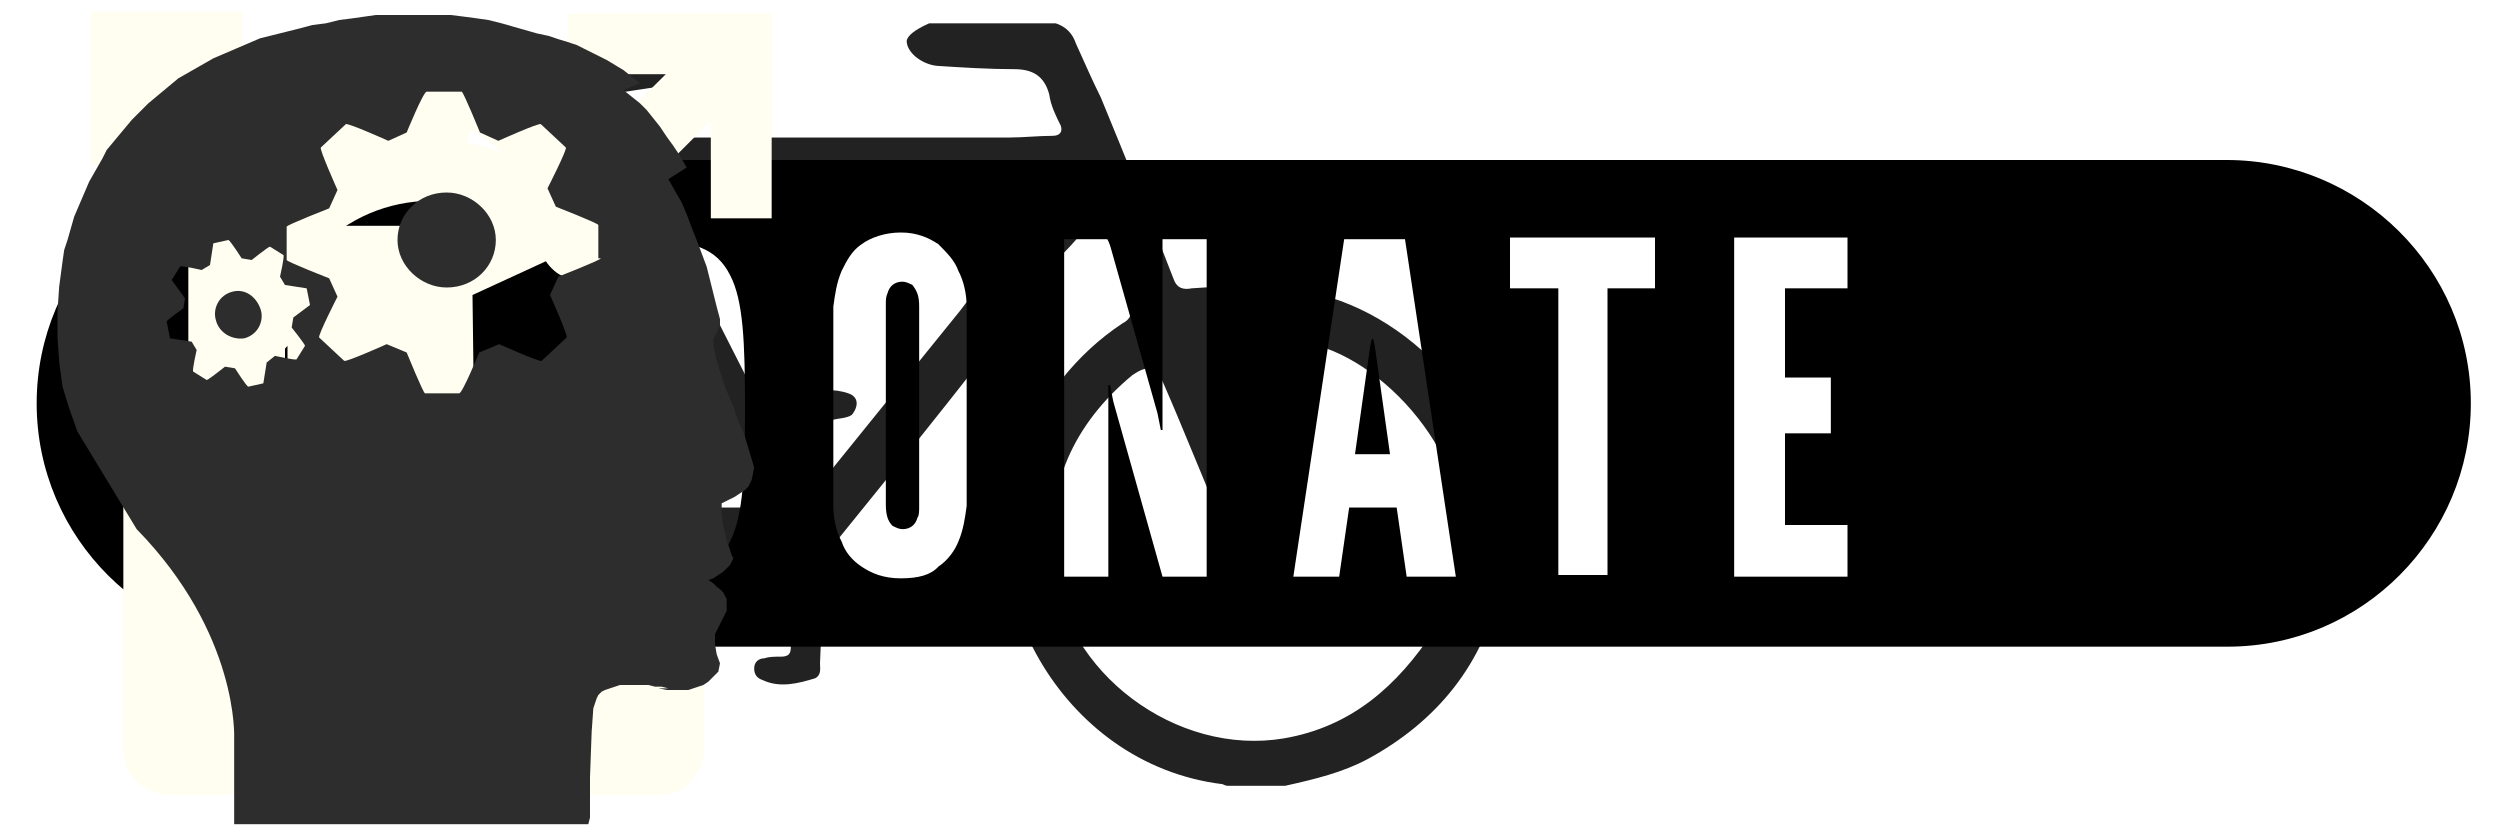
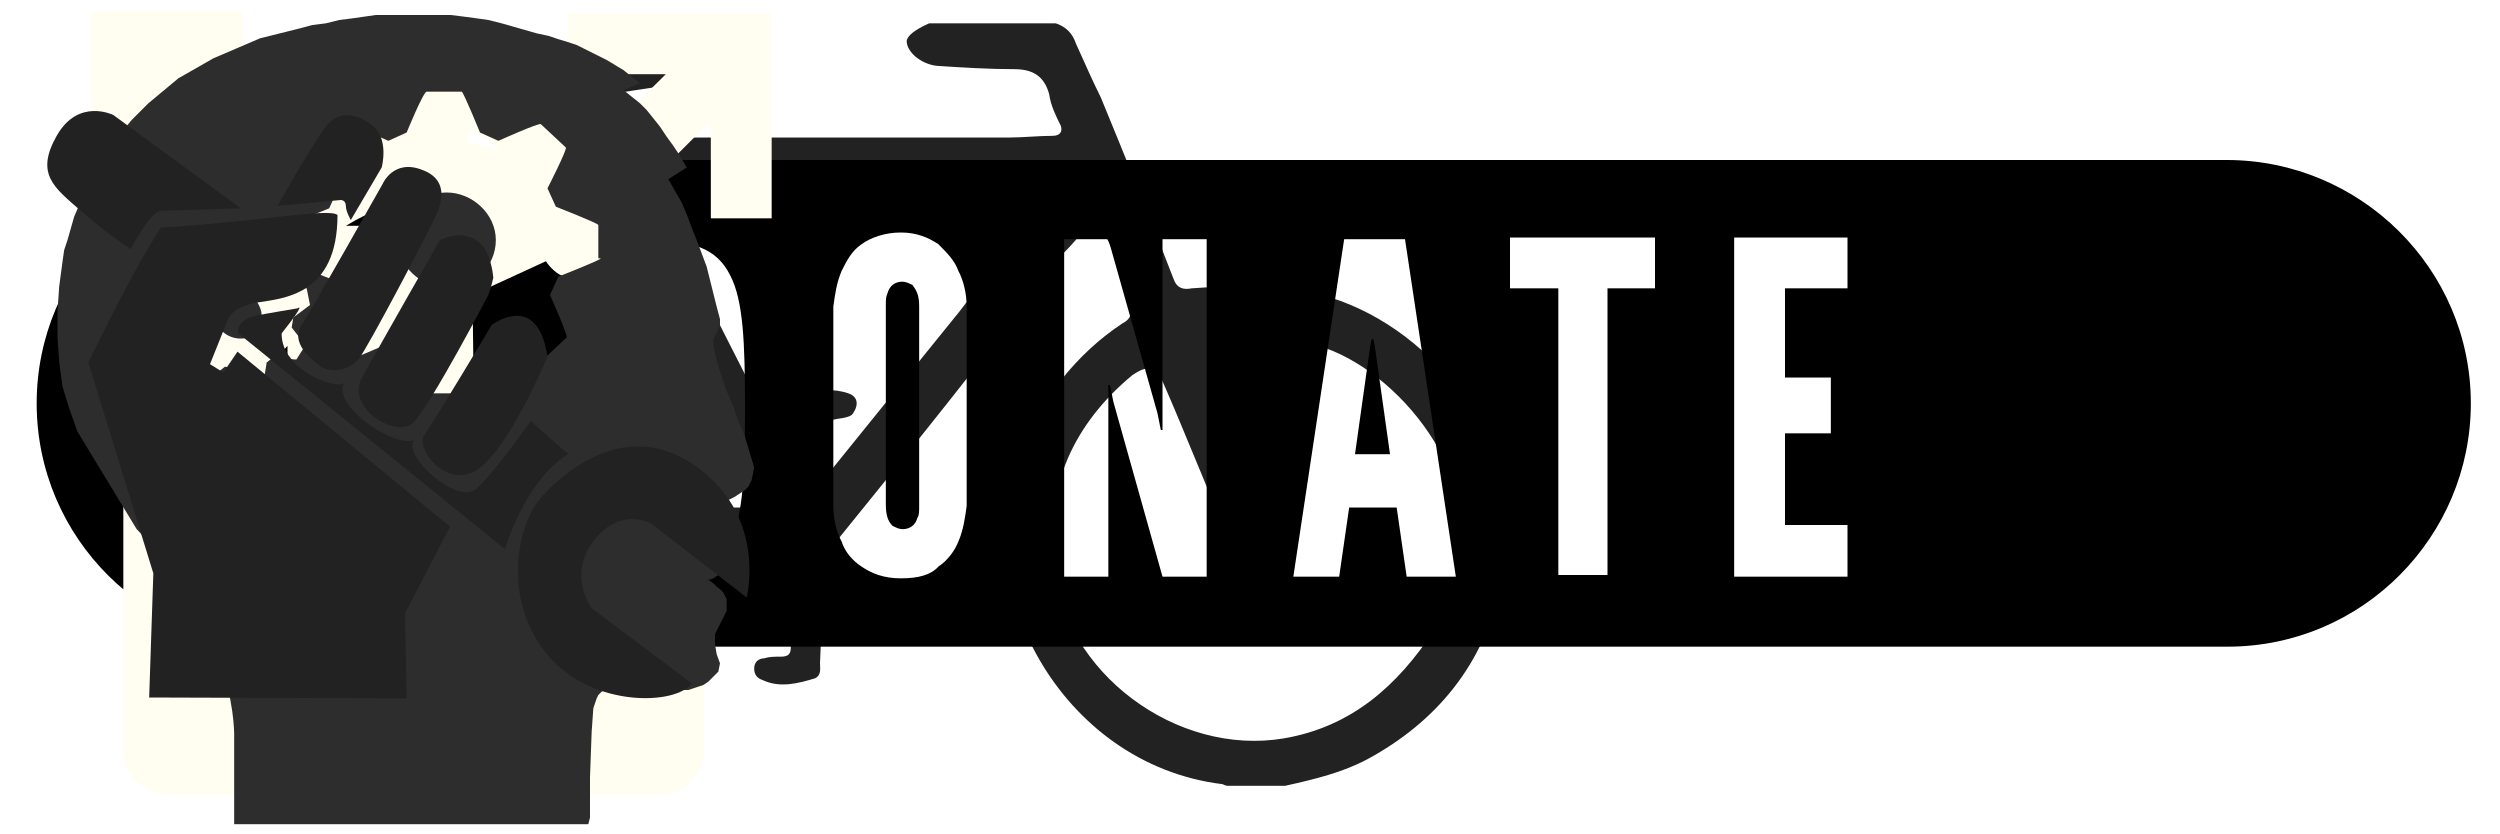
<svg xmlns="http://www.w3.org/2000/svg" version="1.1" id="svg-sprites" x="0px" y="0px" viewBox="0 0 300 100" xml:space="preserve">
  <g id="bicycle">
    <path style="fill:#222222;" d="M111.5,2.8c5.1,0,10.5,0,15.2,0c1.2,0.4,2,1.2,2.4,2.4c1,2.2,2,4.5,3,6.5c3,7.3,5.9,14.4,8.7,21.7   c0.4,1.2,1.2,1.4,2.2,1.2c2.4-0.2,4.5-0.2,6.9-0.2c3-0.2,5.7,0.2,8.7,1c12.1,3.2,25.1,16.6,21.5,34.8c-2,9.5-7.7,16.4-16,20.9   c-3,1.6-6.3,2.4-9.9,3.2c-2.4,0-4.5,0-6.9,0c-0.2,0-0.6-0.2-0.6-0.2c-19.6-2.4-30.8-24.1-24.5-39.9c2.8-6.3,6.9-11.7,12.5-15.4   c1.2-0.6,1.2-1.6,1-2.8c-0.6-3.2-2.2-5.9-3.6-8.9c-0.4-1-1-0.6-1.4-0.2c-1,1.2-2,2.4-3,3.4c-9.3,12.3-18.6,23.9-28.1,35.6   c-0.6,0.6-1,1.6-1,2.8c0,3.6,0,7.3-0.2,10.9c0,0.6,0.2,1.4-0.6,1.8c-2,0.6-4.2,1.2-6.3,0.2c-0.6-0.2-1-0.6-1-1.4   c0-0.8,0.6-1.2,1.2-1.2c0.6-0.2,1.2-0.2,2-0.2c1,0,1.2-0.4,1.2-1.2c0-3,0.4-5.9,0-8.7c-0.2-1.2-0.6-1.4-1.4-1.4   c-5.3,0-10.7,0.2-16,0.2c-1.2,0-1.6,0.6-1.6,1.6c-0.2,1.2-0.4,2.4-0.6,3.6c-1.6,6.3-5.9,10.5-10.5,14.8c-3.6,3.4-7.7,5.1-12.5,6.3   c-1.4,0.4-3,0.6-4.5,0.6c-2.2,0-4.2,0-6.3,0c-0.6-0.2-1.2-0.4-1.8-0.6c-8.7-2.4-15.6-7.3-20.2-15.4c-2-3.4-3-6.9-3.8-10.9   c0-2.8,0-5.3,0-8.1c0.2-0.4,0.2-1,0.4-1.2c1.6-7.5,5.1-13.8,11.7-18.4c3.4-2.4,6.9-4.5,11.3-5.3c5.9-1.2,12.3-0.6,18,1   c1.2,0.4,1.8,0.2,2.4-0.6c3.2-5.1,6.3-9.9,9.9-15c0.6-0.6,0.6-1.4,0-2.4c-0.6-1.2-1.4-2.8-2.2-4.2c-0.6-1.2-1.2-1.4-2.4-1.2   c-2.8,0.4-3.2-0.4-3.2-3c0-0.4,0-0.6,0-1c0-1.8,0.4-2.2,2.2-2.4c5.5-0.4,11.3-0.4,16.8,0c1.4,0,3,0,4.2,0.4   c0.6,0.2,1.2,0.6,1.4,1.2c0.2,1-0.6,1.2-1.2,1.4c-1.2,0.6-2.4,1-3.8,1.2c-3,0.4-5.3,0.8-8.1,1.2c-0.6,0-1.4,0-1.2,0.6   c0.4,1.2,1,2.4,1.6,3.6c0.6,1.2,1.4,1,2.4,1c15.2,0,30,0,45.3,0c1.6,0,3.4-0.2,5.1-0.2c1,0,1.2-0.6,1-1.2c-0.6-1.2-1.2-2.4-1.4-3.8   c-0.6-2.2-2-3-4.2-3c-3,0-6.3-0.2-9.3-0.4c-1.8-0.2-3.6-1.6-3.6-3C108.9,4.3,109.7,3.6,111.5,2.8z M175.3,65.4c0-0.6,0-1,0-1.4   c0.6-10.7-11.3-23.1-20.9-23.1c-2.4,0-5.1-0.6-7.7-0.4c-1.8,0.2-2.2,0.6-1.4,2.4c0.6,1.8,1.2,3.6,1.8,5.3c1.6,4.5,3.8,8.9,5.3,13.4   c0.6,1.2,0.6,2.8,0.4,4.2c-0.4,1-0.6,1.6-1.8,1.8c-1,0.2-1.6-0.4-2.2-1c-1.2-1.2-1.6-2.4-2.2-4c-2.4-5.5-4.5-10.9-6.9-16.4   c-1-2.4-2-2.4-3.8-1.2c-7.1,5.9-10.5,13.4-9.5,22.7c1.2,13,14.8,23.1,27.7,20.9c8.1-1.4,13.6-6.3,18-13   C174.3,72.5,175.7,69,175.3,65.4z M57.7,67.6L57.7,67.6c-3.4,0.2-6.9,0.2-10.5,0.2c-1.2,0-2.4,0-3.6-0.4c-1.4-0.4-1.8-1.2-1.2-2.4   c0.4-1,0.6-1.8,1.2-2.8c1.2-2.2,2.4-4.2,4-6.3c2.4-3.8,4.7-7.5,7.3-11.3c1-1.4,1-1.6-1-2.2c-1-0.2-2-0.6-3-0.6   c-7.3-1.2-14.2,0-20.4,4.5c-6.9,5.3-9.5,12.5-8.1,21.1C23.7,75.9,28.5,82,36,85.4c7.7,3.4,15.2,2.4,22.7-1.2   c6.3-3,9.9-8.1,10.9-14.8c0.2-1.6,0.2-1.8-1.6-1.8C64.6,67.6,61.1,67.6,57.7,67.6z M95.7,57.1c0.2,0,0.2,0,0.4-0.2   c0-0.6-0.2-1.6-0.2-2.4c0-2.2-0.2-4.2-0.2-6.3c0-0.6,0-1.2,0.6-1.2c1.8-0.2,3.8-0.4,5.5,0.2c0.6,0.2,1,0.6,1,1.2   c0,0.6-0.4,1.2-0.6,1.4c-0.6,0.4-1.6,0.4-2.4,0.6c-0.6,0.2-1.2,0.2-1.2,1c-0.2,2,0,3.8,0.2,5.9c0.6-0.6,1-1,1.2-1.2   c5.1-6.3,10.1-12.5,15.2-18.8c3-4,6.3-7.7,9.1-11.9c1-1.2,0.6-1.6-1-1.8c-2.4-0.2-5.1-0.4-7.5-0.4c-11.7,0-23.5,0-35.4,0   c-1.8,0-2,0.2-1.2,1.8c3.8,7.3,7.5,14.6,11.3,22.1C92.1,50.4,93.9,53.8,95.7,57.1z M83.8,60.9C83.8,60.9,83.8,61.1,83.8,60.9   c2,0,4.2,0,5.9,0c1.6,0,1.8-0.2,1.2-1.8c-3-5.3-5.7-10.7-8.7-16c-3-5.1-5.7-10.5-8.7-15.2c-1-1.4-1.2-1.2-2,0   c-2.2,3.6-4.2,7.1-6.3,10.5c-0.6,1.2-0.6,1.6,0.2,2.4c5.1,5.5,9.1,11.3,10.9,18.8c0.2,1,0.6,1.2,1.6,1.2   C79.6,60.9,81.8,60.9,83.8,60.9z M60.7,61.3L60.7,61.3c2.4-0.2,5.1-0.2,7.5-0.2c1.2,0,1.6-0.4,1.4-1.6c-0.6-5.3-3.8-9.5-7.5-12.8   c-0.6-0.6-1.2-0.4-1.4,0.4c-3,4.5-5.5,8.9-8.3,13c-0.6,1-0.4,1.2,0.6,1.2C55.7,61.3,58.1,61.3,60.7,61.3z" />
  </g>
  <g id="donate">
    <path d="M296.5,48.4c0,16-13,29.2-29.2,29.2H33.6c-16,0-29.2-13-29.2-29.2l0,0c0-16,13-29.2,29.2-29.2h233.6   C283.2,19.2,296.5,32.2,296.5,48.4L296.5,48.4z M77.5,69.2C83,69.2,86,68,87.6,65c1.6-3.2,1.8-8.1,1.8-16s-0.2-13-1.8-16   c-1.6-3.2-4.5-4.2-10.1-4.2h-4.7v40.5h4.7V69.2z M78.7,34.4c2,0,3.2,0.2,3.8,2.2c0.2,1,0.4,2.6,0.6,4.2c0,2,0,4.5,0,7.9   s0,5.9,0,7.9s-0.2,3.4-0.6,4.2c-0.6,2-1.8,2.2-3.8,2.2V34.4z M116,36.8c0-1.6-0.4-3.2-1-4.3c-0.4-1.2-1.4-2.2-2.4-3.2   c-1.2-0.8-2.6-1.4-4.5-1.4s-3.6,0.6-4.7,1.4c-1.2,0.8-1.8,2-2.4,3.2c-0.6,1.4-0.8,2.8-1,4.3v23.9c0,1.6,0.4,3.2,1,4.3   c0.4,1.2,1.2,2.2,2.4,3c1.2,0.8,2.6,1.4,4.7,1.4s3.6-0.4,4.5-1.4c1.2-0.8,2-2,2.4-3c0.6-1.4,0.8-2.8,1-4.3V36.8z M110.3,60.7   c0,0.6,0,1.2-0.2,1.4c-0.2,0.8-0.8,1.4-1.8,1.4c-0.4,0-0.8-0.2-1.2-0.4c-0.6-0.6-0.8-1.4-0.8-2.6V36.6c0-0.6,0-1,0.2-1.4   c0.2-0.8,0.8-1.4,1.8-1.4c0.4,0,0.8,0.2,1.2,0.4c0.6,0.8,0.8,1.4,0.8,2.6V60.7L110.3,60.7z M139.5,69.2h5.3V28.7h-5.3v22.9h-0.2   l-0.4-2L133,28.7h-5.3v40.5h5.3V46.2h0.2l0.4,2L139.5,69.2z M160.7,69.2l1.2-8.3h5.7l1.2,8.3h5.9l-6.1-40.5h-7.3l-6.1,40.5H160.7z    M166.8,54.5h-4.2l1.8-12.8l0.2-1h0.2l0.2,1L166.8,54.5z M187,34.6V69h5.9V34.6h5.7v-6.1h-17.4v6.1H187z M208.1,69.2h13.6V63h-7.5   V52h5.5v-6.7h-5.5V34.6h7.5v-6.1h-13.6V69.2z" />
  </g>
  <g id="trans">
    <path id="path5" style="fill:#FFFEF1;" d="M10.9,1.6v18.2h7.3v-5.5l5.5,5.5l-5.5,5.5l5.5,5.5l5.5-5.5l1.8,1.8   c-3.6,4.5-5.7,10.3-5.7,16.4c0,13.2,9.7,24.3,22.5,26.3v9.5H37.4v8.1h10.5v9.5h8.1v-9.5h10.5v-8.1H55.9v-9.5l0,0   c12.6-2,22.5-13,22.5-26.3c0-6.1-2.2-11.9-5.7-16.4l12.6-12.6v11.7h7.3V1.6H68.2v7.3h11.7L67,21.7c-4.3-3-9.5-4.9-15.2-4.9   s-10.9,1.8-15.2,4.9l-2-2l5.5-5.5l-5.5-5.5l-5.5,5.5l-5.5-5.5h5.5V1.4H10.9V1.6z M51.8,24.1c10.5,0,19,8.7,19,19   c0,10.5-8.7,19-19,19s-19-8.7-19-19C32.8,32.8,41.1,24.1,51.8,24.1L51.8,24.1z" />
  </g>
  <g id="lock">
    <path style="fill:#FFFEF1;" d="M78.7,49c1.6,0,3,0.6,4.2,1.6c1.2,1,1.6,2.4,1.6,4.2v34.8c0,1.6-0.6,3-1.6,4.2   c-1,1.2-2.4,1.6-4.2,1.6H20.6c-1.6,0-3-0.6-4.2-1.6c-1.2-1.2-1.6-2.4-1.6-4.2V54.7c0-1.6,0.6-3,1.6-4.2c1.2-1.2,2.4-1.6,4.2-1.6h2   V29.4c0-7.5,2.6-13.8,7.9-19.2s11.7-7.9,19.2-7.9s13.8,2.6,19.2,7.9s7.9,11.7,7.9,19.2c0,1.2-0.4,2-1.2,2.8   c-0.8,0.8-1.6,1.2-2.8,1.2H69c-1.2,0-2-0.4-2.8-1.2c-0.8-0.8-1.2-1.6-1.2-2.8c0-4.2-1.6-7.9-4.5-10.9c-3-3-6.7-4.5-10.9-4.5   s-7.9,1.6-10.9,4.5c-3,3-4.5,6.7-4.5,10.9v19.4h44.5V49z" />
  </g>
  <g id="child">
    <circle style="fill:#FFFEF1;" cx="46.4" cy="13.2" r="10.3" />
    <path style="fill:#FFFEF1;" d="M18.6,46.2C17,48,17,50.8,18.8,52.4c0.8,0.8,2,1.2,3,1.2c1.2,0,2.4-0.4,3.2-1.4l9.5-10.7V54l-1.2,36   c-0.2,3,2,5.1,4.9,5.3h0.2c2.8,0,4.9-2.2,5.1-4.9l1-27.1h4L52,90.7c0.2,2.6,2.4,4.3,5.1,4.3c0.2,0,0.4,0,0.6,0   c2.8-0.4,4.7-3,4.3-5.7L56.9,51l-0.2-15.6L68,30.2c1.2-0.6,2.2-1.6,2.4-3l4.5-17.6c0.6-2.4-0.8-4.7-3.2-5.5   c-2.4-0.8-4.7,0.8-5.5,3.2l-4,15.6l-9.1,4.2H37.4c-0.2,0-0.4,0-0.6,0.2c-0.8,0.2-1.8,0.6-2.4,1.2L18.6,46.2z" />
  </g>
  <g id="brain">
    <path style="fill:#2D2D2D;" d="M27.9,35c-1.6,0.4-2.4,2-2,3.4c0.4,1.6,2,2.4,3.4,2.2c1.6-0.4,2.4-2,2-3.4   C30.8,35.6,29.4,34.6,27.9,35z" />
    <path style="fill:#2D2D2D;" d="M53.6,23.1c-3.4,0-5.9,2.6-5.9,5.7s2.8,5.7,5.9,5.7c3.4,0,5.9-2.6,5.9-5.7   C59.5,25.7,56.7,23.1,53.6,23.1z" />
    <path style="fill:#2D2D2D;" d="M90.5,56.1l-0.6-2l-0.6-2l-0.8-1.8l-0.6-1.8l-0.8-1.8l-0.6-1.8L86,43.3l-0.4-1.8v-0.8l0.4-0.8   l0.4-0.8v-0.8L86,36.8l-0.4-1.6l-0.4-1.6L84.8,32l-0.6-1.6l-0.6-1.6L83,27.3l-0.6-1.6l-0.6-1.4L81,22.9l-0.8-1.4l2.2-1.4l-0.8-1.4   l-0.8-1.2L80,16.4l-0.8-1.2l-0.8-1l-0.8-1l-0.8-0.8l-1-0.8l-1-0.8l2-0.8l-1-0.8l-1-0.8l-1-0.6l-1-0.6l-1.2-0.6l-1.2-0.6l-1.2-0.6   l-1.2-0.4L67,4.7l-1.2-0.4L64.4,4L63,3.6l-1.4-0.4l-1.4-0.4l-1.6-0.4l-1.4-0.2L55.7,2l-1.6-0.2h-1.4h-1.6h-1.4h-1.6h-1.6h-1.4   L43.7,2l-1.4,0.2l-1.6,0.2l-1.6,0.4L37.5,3L36,3.4l-1.6,0.4l-1.6,0.4l-1.6,0.4l-1.4,0.6l-1.4,0.6l-1.4,0.6l-1.4,0.6l-1.4,0.8   l-1.4,0.8l-1.4,0.8l-1.2,1l-1.2,1l-1.2,1l-1,1l-1,1l-1,1.2l-1,1.2l-1,1.2L12.3,19l-0.8,1.4l-0.8,1.4l-0.6,1.4l-0.6,1.4l-0.6,1.4   l-0.4,1.4l-0.4,1.4L7.7,30l-0.2,1.4l-0.4,3l-0.2,3v3l0.2,3l0.4,3L8.3,49l1,2.8l7.1,11.7c12.3,12.6,11.7,25.1,11.7,25.1v2.6v7.7   h42.5l0.2-0.8v-2.4v-2.4l0.2-5.5l0.2-2.8l0.2-0.6l0.2-0.6l0.2-0.4l0.4-0.4l0.4-0.2l0.6-0.2l0.6-0.2l0.6-0.2h0.8h0.8h0.2h0.8h0.8   l0.8,0.2h0.8l0.8,0.2h0.8h-2l1,0.2h1h1h0.6l0.6-0.2l0.6-0.2l0.6-0.2l0.6-0.4l0.4-0.4l0.4-0.4l0.4-0.4l0.2-1L86,78.5l-0.2-1.2v-1.2   l0.2-0.4l0.2-0.4l0.2-0.4l0.2-0.4l0.2-0.4l0.2-0.4l0.2-0.4v-0.4v-0.6v-0.4L87,71.5l-0.2-0.4l-0.4-0.4L86,70.4L85.6,70L85,69.6   l0.6-0.2l0.6-0.4l0.6-0.4l0.4-0.4l0.4-0.4l0.2-0.4l0.2-0.4l-0.2-0.4l-0.6-1.8l-0.4-1.6l-0.2-1.4v-1.4l0.8-0.4l0.8-0.4l0.6-0.4   l0.6-0.4l0.4-0.4l0.2-0.4l0.2-0.4L90.5,56.1z M35.2,38.1L35,39.3c0,0,1.6,2,1.6,2.2l-1,1.6c0,0.2-2.6-0.4-2.6-0.4l-1,0.8L31.6,46   l-1.8,0.4c-0.2,0-1.6-2.2-1.6-2.2l-1.2-0.2c0,0-2,1.6-2.2,1.6l-1.6-1c-0.2,0,0.4-2.6,0.4-2.6l-0.6-1l-2.6-0.4l-0.4-2   c0-0.2,2-1.6,2-1.6l0.2-1.2l-1.6-2.2l1-1.6c0-0.2,2.6,0.4,2.6,0.4l1-0.6l0.4-2.6l1.8-0.4c0.2,0,1.6,2.2,1.6,2.2l1.2,0.2   c0,0,2-1.6,2.2-1.6l1.6,1c0.2,0-0.4,2.6-0.4,2.6l0.6,1l2.6,0.4l0.4,2L35.2,38.1z M72.1,31c0,0.2-5.1,2.2-5.1,2.2l-1,2.2   c0,0,2.2,4.9,2,5.1l-3,2.8c-0.2,0.2-5.1-2-5.1-2l-2.4,1c0,0-2,4.9-2.4,4.9H51c-0.2,0-2.2-4.9-2.2-4.9l-2.4-1c0,0-4.9,2.2-5.1,2   l-3-2.8c-0.2-0.2,2.2-4.9,2.2-4.9l-1-2.2c0,0-5.1-2-5.1-2.2v-4c0-0.2,5.1-2.2,5.1-2.2l1-2.2c0,0-2.2-4.9-2-5.1l3-2.8   c0.2-0.2,5.1,2,5.1,2l2.2-1c0,0,2-4.9,2.4-4.9h4.2c0.2,0,2.2,4.9,2.2,4.9l2.2,1c0,0,4.9-2.2,5.1-2l3,2.8c0.2,0.2-2.2,4.9-2.2,4.9   l1,2.2c0,0,5.1,2,5.1,2.2v4H72.1z" />
  </g>
+   <g id="wrench">
+     <path style="fill:#222222;" d="M10.6,43.5c0,0,5-10.5,8.7-16.2c11-0.6,20.2-2.4,21.2-1.5c0,9.7-6.6,10-9.6,10.5   c-3,0.5-3.5,1.9-3.5,1.9l-2.2,5.5l1.6,1l1.7-2.5l25.5,21l-5.4,10.4l0.2,10.2l-30.9-0.1l0.5-14.9" />
+     <path style="fill:#222222;" d="M65.7,42.8c0,0-4.4,10.6-8.2,13.4c-3.8,2.8-7.7-2.4-6.6-4C52.1,50.6,59,39,59,39   S64.5,34.8,65.7,42.8z" />
+     <path style="fill:#222222;" d="M58.6,35.4c0,0-6.9,13.2-9,15.3c-2.1,2-8.1-1.8-6.2-5.3c1.9-3.5,9.4-16.6,9.4-16.6s5.6-2.9,6.4,4.5   C59,34.3,58.6,35.4,58.6,35.4z" />
+     <path style="fill:#222222;" d="M45.9,22.1c0,0,1.3-3.1,4.8-1.7c3.5,1.3,2.1,4.6,1.4,5.9c-0.6,1.4-7.9,15.3-9,16.7   c-1.2,1.5-3.3,1.8-4.6,1c-1.2-0.9-3.7-2.9-2.3-5C37.5,37,45.9,22.1,45.9,22.1z" />
+     <path style="fill:#222222;" d="M33.3,24.7l7.6-0.7c0,0,0.6,0,0.6,0.7s0.6,1.7,0.6,1.7l3.7-6.3c0,0,1-3.6-1.3-5.2   c-2.3-1.6-4.2-1.5-5.7,0.7C37.2,17.8,33.3,24.7,33.3,24.7z" />
+     <path style="fill:#222222;" d="M28.9,25L13.6,13.8c0,0-4.2-2.1-6.8,2.5s-0.3,6.2,2.9,9c3.2,2.8,6,4.6,6,4.6s2.2-4.4,3.6-4.6" />
+     <path style="fill:#222222;" d="M28.6,40l32,25.9c0,0,2.4-8.3,7.6-11.4c-2.8-2.4-4.5-4-4.5-4s-4.4,6.3-6.6,8.2   c-2.2,1.9-8.9-4-7.4-5.9c-2.4,1-10.2-4.3-8.3-7c-0.5,1.3-7.7-1.3-7.6-5.8c3.1-3.9,1.9-3,1.9-3s-4.2,0.7-5.1,0.9   C29.7,38.1,28.4,38.7,28.6,40z" />
+     <path style="fill:#222222;" d="M89.6,71.7c0,0,2.4-9.3-5.6-15.4s-15.4-0.6-18.9,3.2c-3.4,3.8-4.7,12.9,0.7,19.2   c5.4,6.3,15.4,5.9,17.2,3.3C78.2,78.4,71,73,71,73s-3-4,0.3-8.2c3.2-4,6.8-2,6.8-2" />
+   </g>
</svg>
